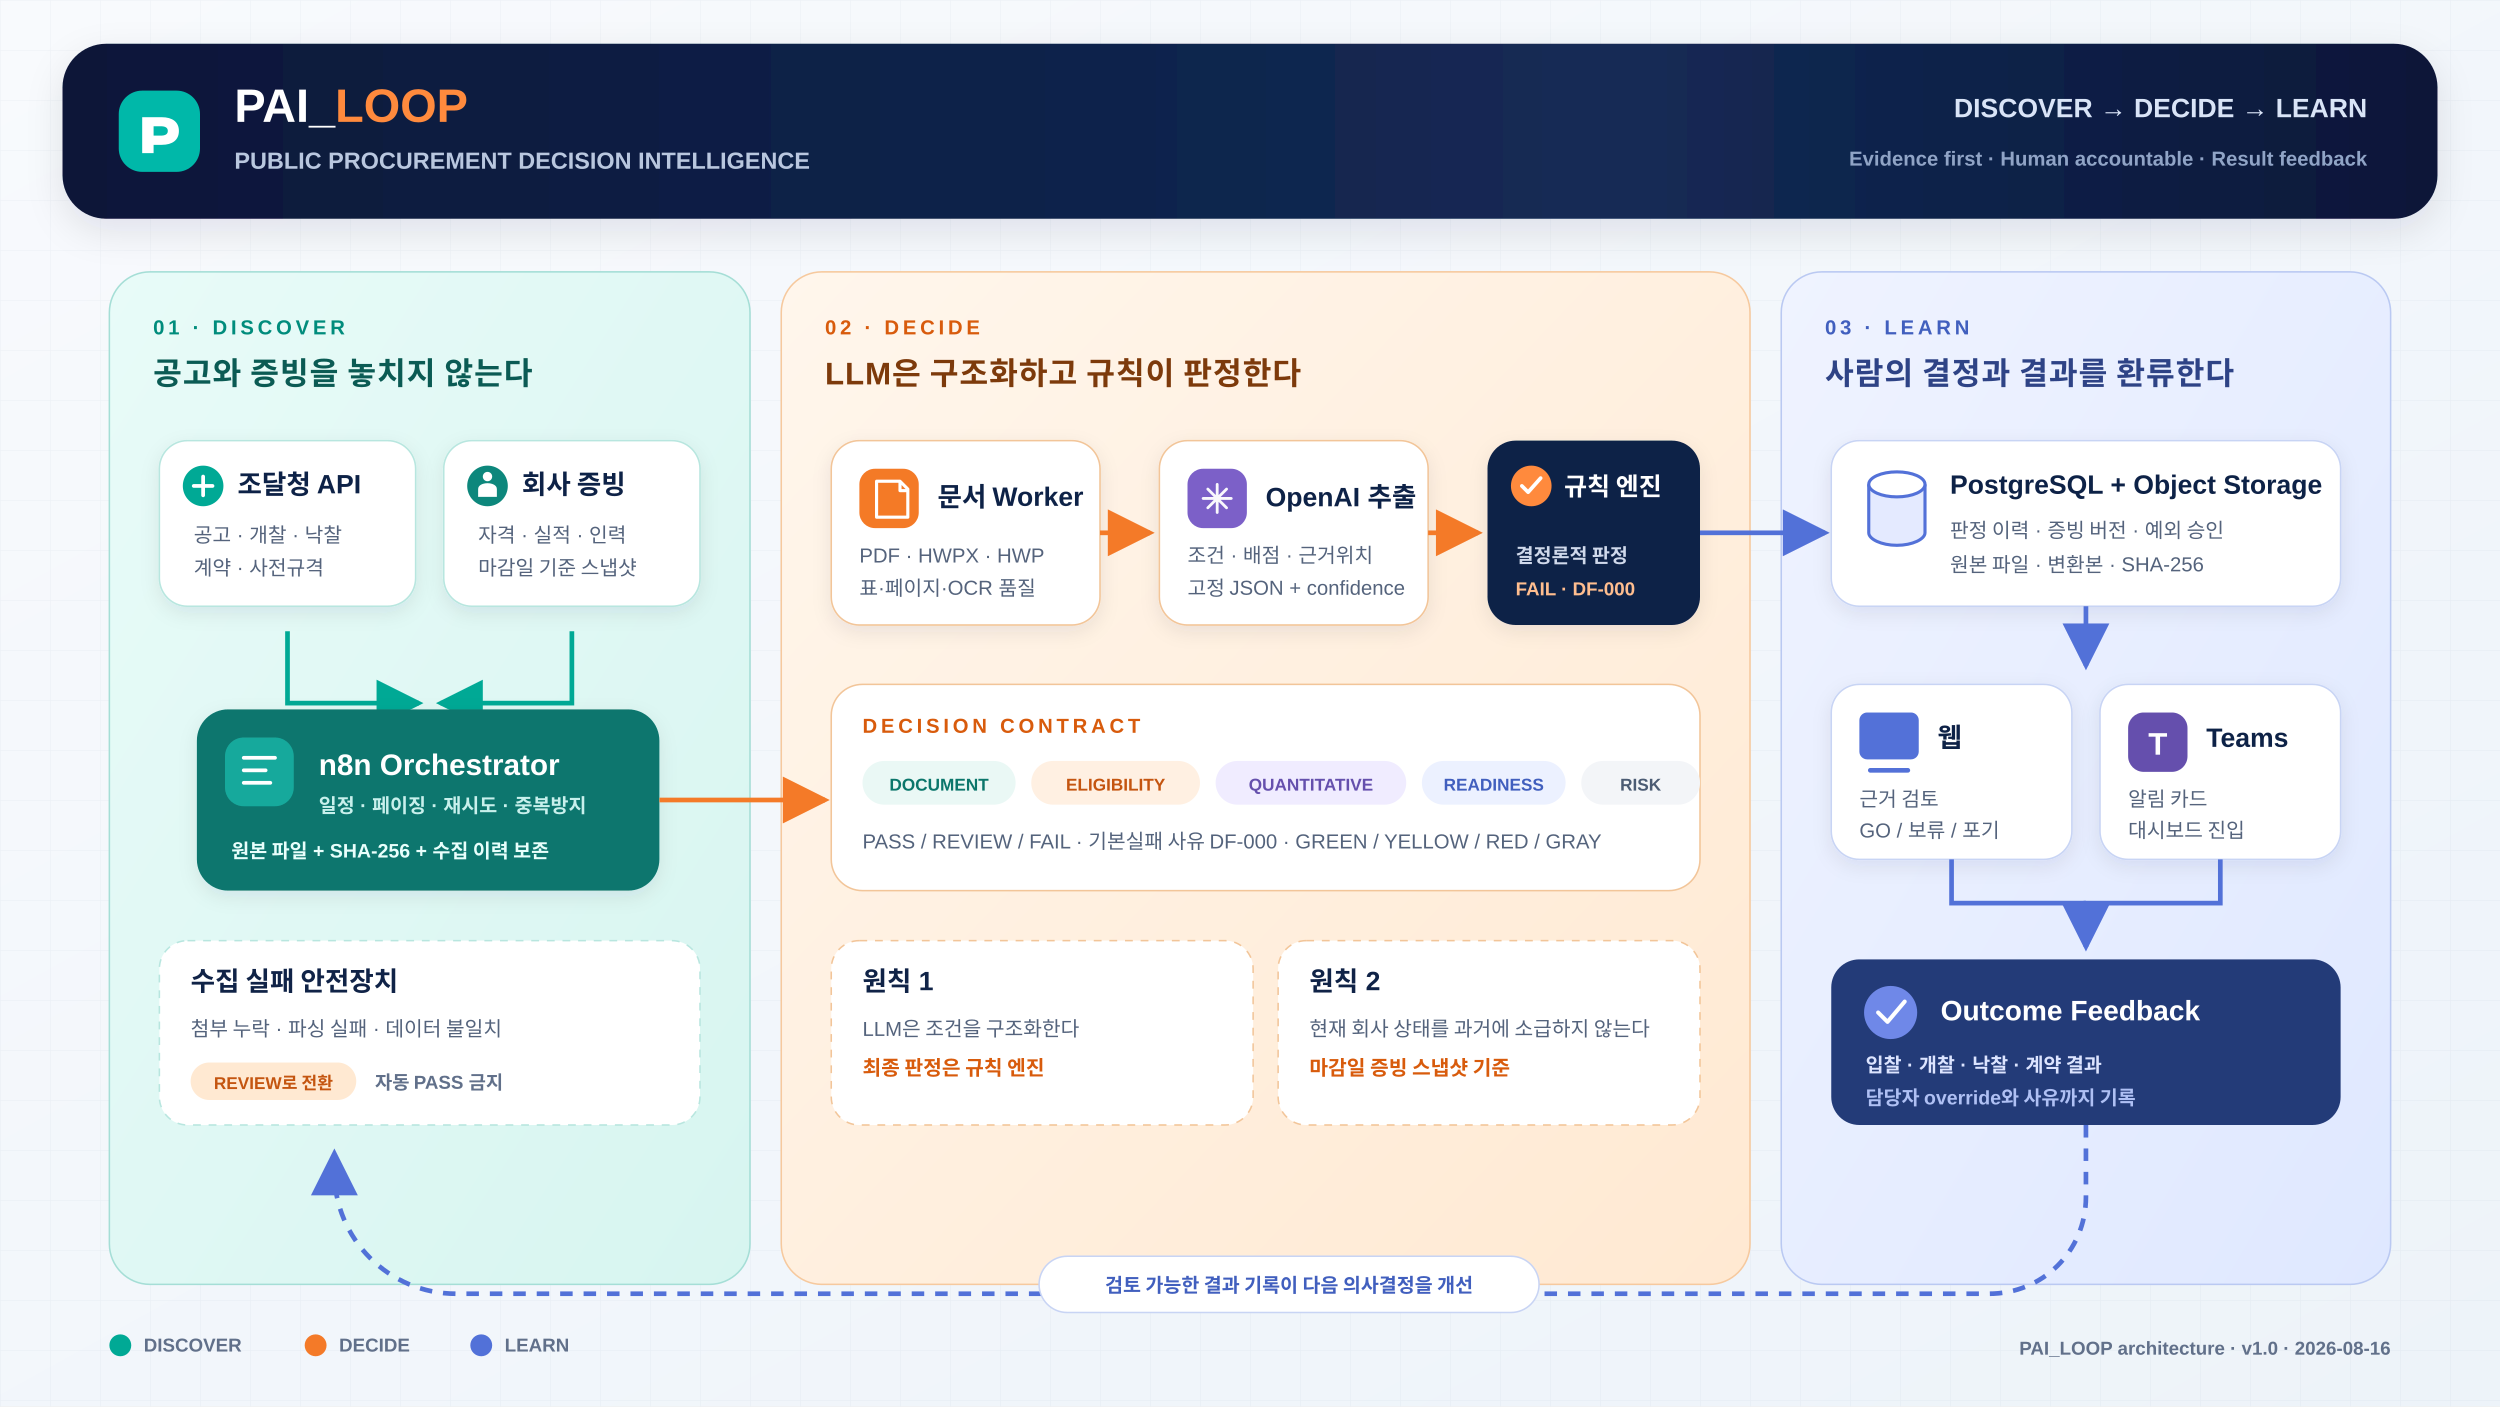
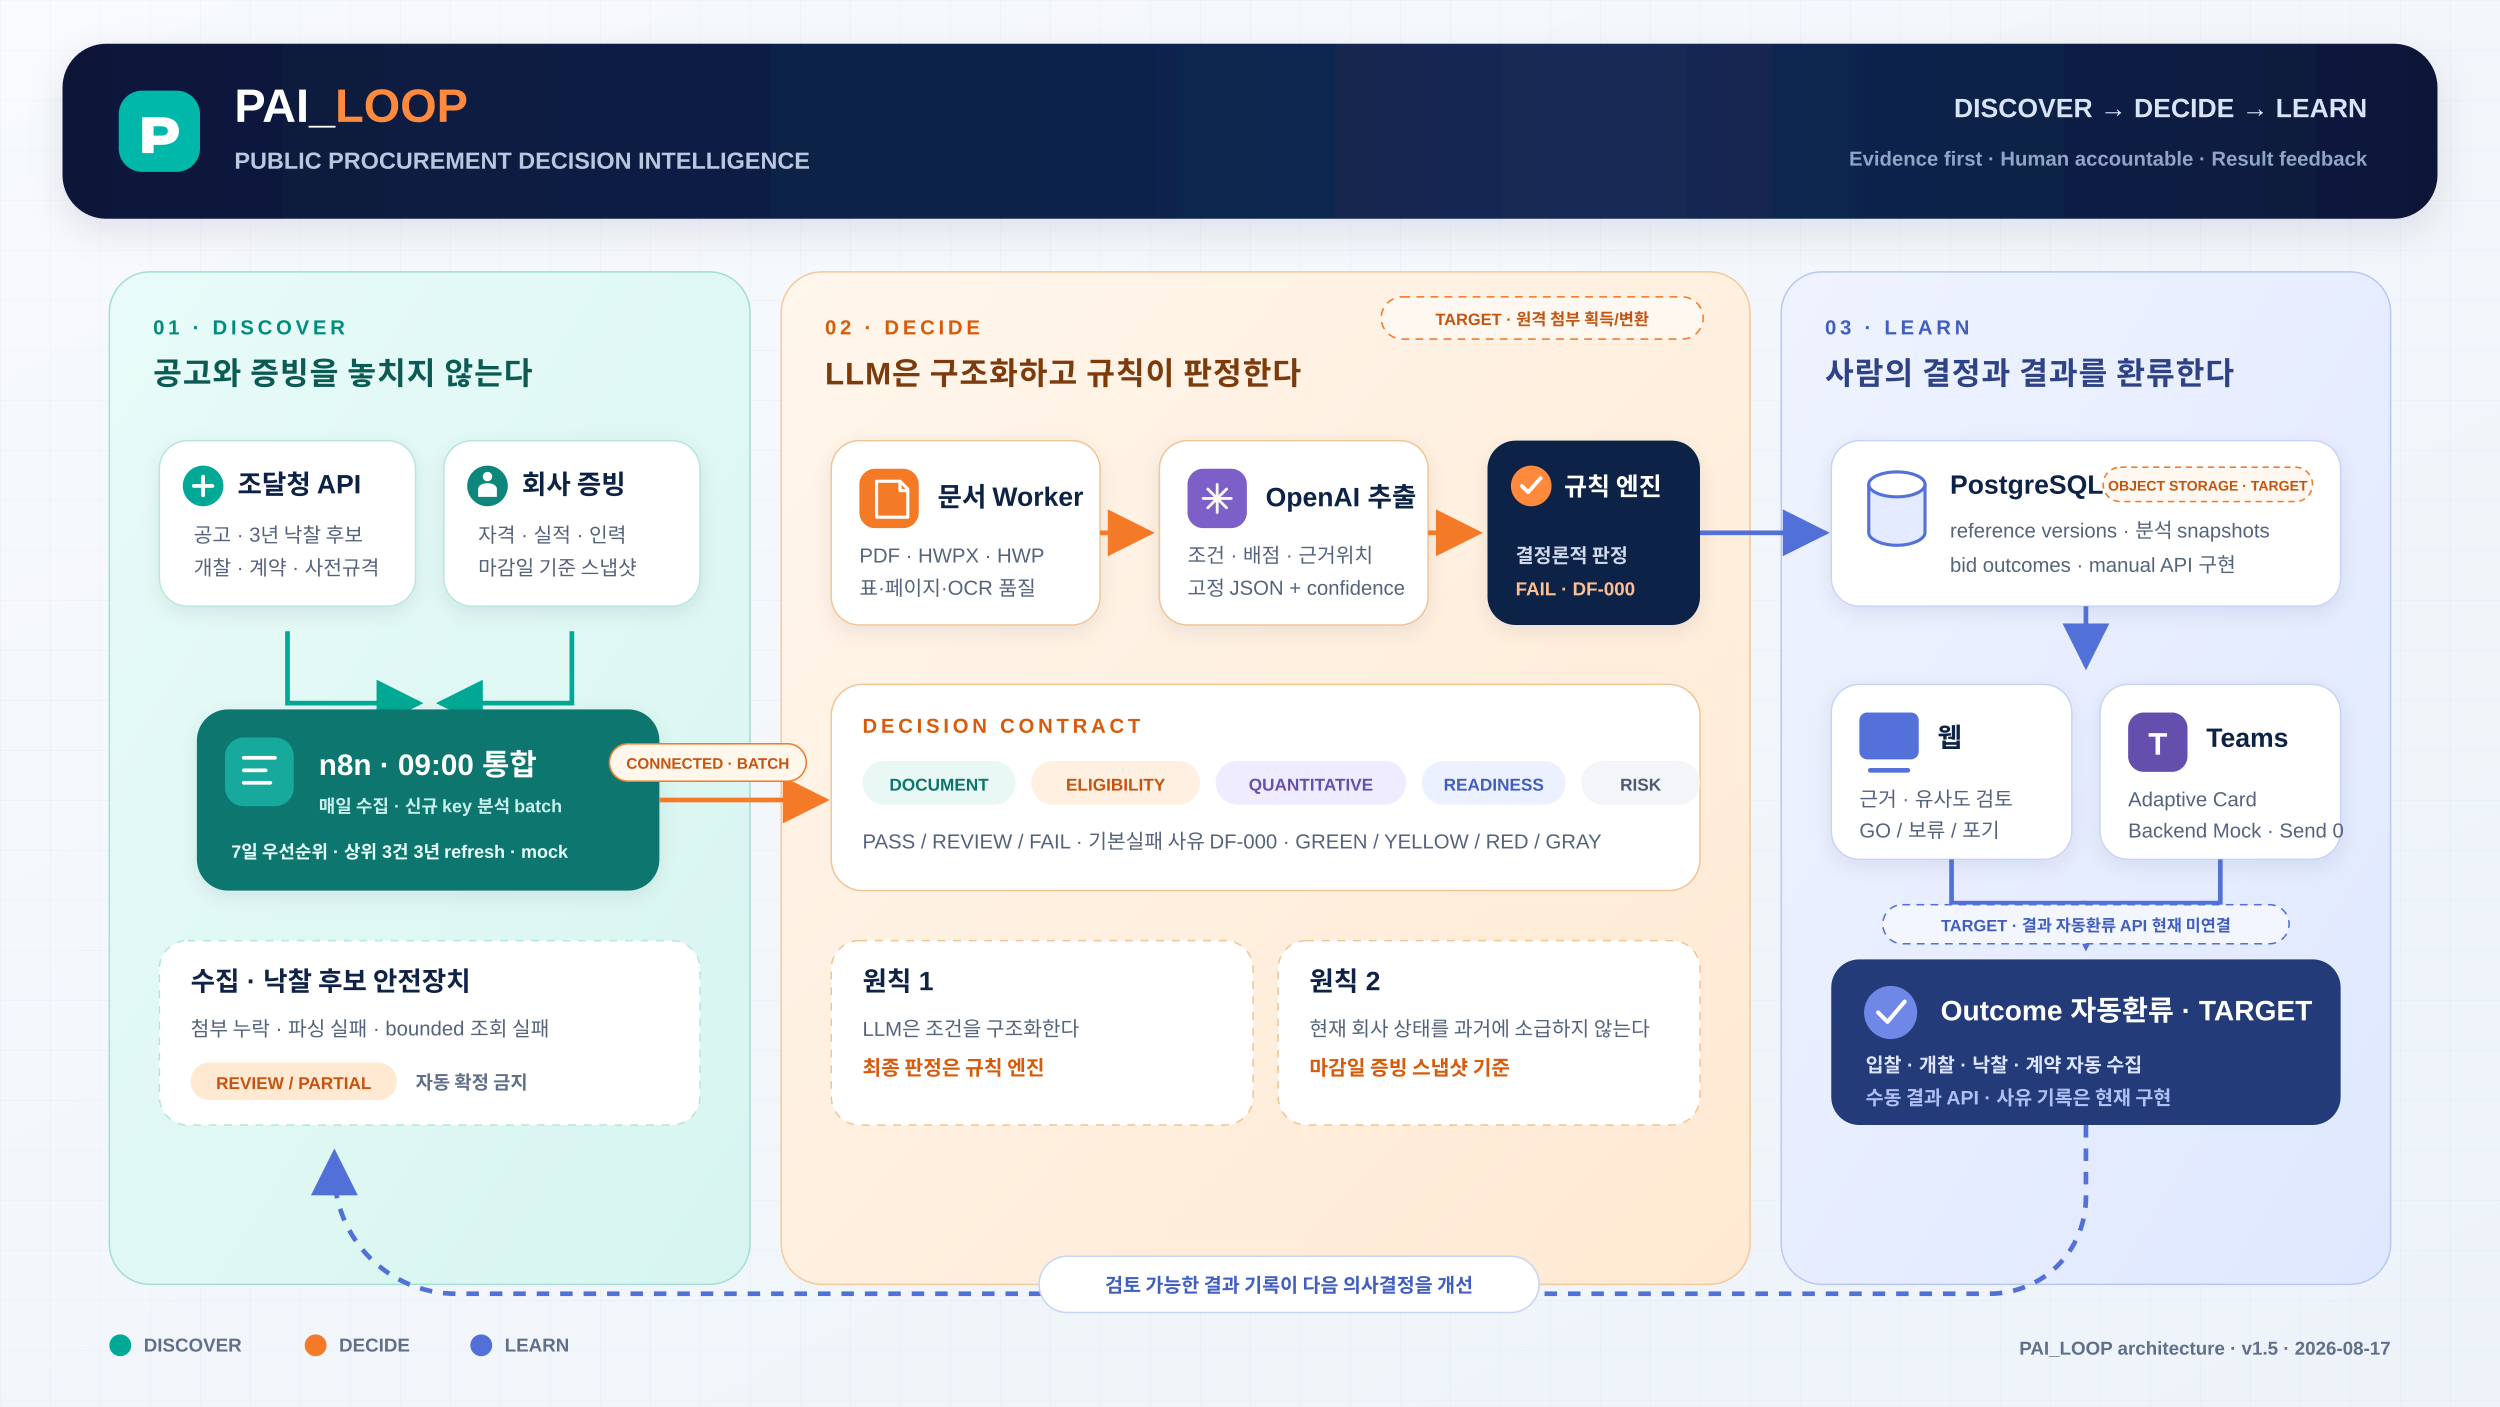
<svg xmlns="http://www.w3.org/2000/svg" width="1600" height="900" viewBox="0 0 1600 900" role="img" aria-labelledby="title desc">
  <defs>
    <linearGradient id="bg" x1="0" y1="0" x2="1" y2="1">
      <stop offset="0" stop-color="#F8FAFD" />
      <stop offset="1" stop-color="#EDF3F9" />
    </linearGradient>
    <linearGradient id="hero" x1="0" y1="0" x2="1" y2="0">
      <stop offset="0" stop-color="#0B1739" />
      <stop offset="0.66" stop-color="#132A55" />
      <stop offset="1" stop-color="#0B1739" />
    </linearGradient>
    <linearGradient id="discover" x1="0" y1="0" x2="1" y2="1">
      <stop offset="0" stop-color="#E8FBF8" />
      <stop offset="1" stop-color="#D7F5F0" />
    </linearGradient>
    <linearGradient id="decide" x1="0" y1="0" x2="1" y2="1">
      <stop offset="0" stop-color="#FFF6EC" />
      <stop offset="1" stop-color="#FFE9D2" />
    </linearGradient>
    <linearGradient id="learn" x1="0" y1="0" x2="1" y2="1">
      <stop offset="0" stop-color="#EFF3FF" />
      <stop offset="1" stop-color="#DFE8FF" />
    </linearGradient>
    <filter id="shadow" x="-20%" y="-20%" width="140%" height="150%">
      <feDropShadow dx="0" dy="8" stdDeviation="12" flood-color="#0B1739" flood-opacity="0.10" />
    </filter>
    <filter id="softShadow" x="-20%" y="-20%" width="140%" height="150%">
      <feDropShadow dx="0" dy="4" stdDeviation="6" flood-color="#0B1739" flood-opacity="0.08" />
    </filter>
    <pattern id="grid" width="32" height="32" patternUnits="userSpaceOnUse">
      <path d="M32 0H0V32" fill="none" stroke="#17325D" stroke-opacity="0.035" />
    </pattern>
    <marker id="arrowTeal" markerWidth="10" markerHeight="10" refX="9" refY="5" orient="auto" markerUnits="strokeWidth">
      <path d="M0 0L10 5L0 10Z" fill="#00A995" />
    </marker>
    <marker id="arrowOrange" markerWidth="10" markerHeight="10" refX="9" refY="5" orient="auto" markerUnits="strokeWidth">
      <path d="M0 0L10 5L0 10Z" fill="#F47A28" />
    </marker>
    <marker id="arrowBlue" markerWidth="10" markerHeight="10" refX="9" refY="5" orient="auto" markerUnits="strokeWidth">
      <path d="M0 0L10 5L0 10Z" fill="#5271D8" />
    </marker>
    <style>
      text { font-family: Pretendard, "Malgun Gothic", "Noto Sans KR", "Segoe UI", Arial, sans-serif; }
      .eyebrow { font-size: 13px; font-weight: 700; letter-spacing: 2.4px; }
      .phase { font-size: 20px; font-weight: 800; letter-spacing: .6px; }
      .nodeTitle { font-size: 17px; font-weight: 800; fill: #102347; }
      .nodeBody { font-size: 13px; font-weight: 500; fill: #54637C; }
      .small { font-size: 12px; font-weight: 600; fill: #61708A; }
    </style>
  </defs>
  <rect width="1600" height="900" fill="url(#bg)" />
  <rect width="1600" height="900" fill="url(#grid)" />
  <rect x="40" y="28" width="1520" height="112" rx="28" fill="url(#hero)" filter="url(#shadow)" />
  <g transform="translate(76 58)">
    <rect width="52" height="52" rx="15" fill="#00B8A9" />
    <path d="M15 34V17h12.5c7 0 11 3.2 11 8.8 0 5.7-4 8.9-11 8.9h-5.2V40H15zm7.3-5.2h4.6c3 0 4.5-1 4.5-3s-1.5-3-4.5-3h-4.6z" fill="#FFF" />
  </g>
  <text x="150" y="78" fill="#FFF" font-size="30" font-weight="850">PAI_<tspan fill="#FF8A3D">LOOP</tspan>
  </text>
  <text x="150" y="108" fill="#B9C7DF" font-size="15" font-weight="600">PUBLIC PROCUREMENT DECISION INTELLIGENCE</text>
  <text x="1515" y="75" fill="#D9E4F7" font-size="17" font-weight="700" text-anchor="end">DISCOVER → DECIDE → LEARN</text>
  <text x="1515" y="106" fill="#90A4C6" font-size="13" font-weight="600" text-anchor="end">Evidence first · Human accountable · Result feedback</text>
  <g transform="translate(70 174)">
    <rect width="410" height="648" rx="26" fill="url(#discover)" stroke="#A5DED6" />
    <text x="28" y="40" class="eyebrow" fill="#008C7C">01 · DISCOVER</text>
    <text x="28" y="72" class="phase" fill="#0B5B54">공고와 증빙을 놓치지 않는다</text>
  </g>
  <g transform="translate(500 174)">
    <rect width="620" height="648" rx="26" fill="url(#decide)" stroke="#F6C99E" />
    <text x="28" y="40" class="eyebrow" fill="#D85B0C">02 · DECIDE</text>
    <text x="28" y="72" class="phase" fill="#7D3A0B">LLM은 구조화하고 규칙이 판정한다</text>
  </g>
+   <g transform="translate(884 190)">
+     <rect width="206" height="27" rx="13.5" fill="#FFF8F0" stroke="#F47A28" stroke-dasharray="5 4" />
+     <text x="103" y="18" text-anchor="middle" font-size="10.5" font-weight="800" fill="#C45510">TARGET · 원격 첨부 획득/변환</text>
+   </g>
  <g transform="translate(1140 174)">
    <rect width="390" height="648" rx="26" fill="url(#learn)" stroke="#BAC9F2" />
    <text x="28" y="40" class="eyebrow" fill="#415FBE">03 · LEARN</text>
    <text x="28" y="72" class="phase" fill="#2E4386">사람의 결정과 결과를 환류한다</text>
  </g>
  <g transform="translate(102 282)" filter="url(#softShadow)">
    <rect width="164" height="106" rx="18" fill="#FFF" stroke="#B8E6DF" />
    <circle cx="28" cy="29" r="13" fill="#00A995" />
    <path d="M22 29h12M28 23v12" stroke="#FFF" stroke-width="2.4" stroke-linecap="round" />
    <text x="50" y="34" class="nodeTitle">조달청 API</text>
-     <text x="22" y="65" class="nodeBody">공고 · 개찰 · 낙찰</text>
-     <text x="22" y="86" class="nodeBody">계약 · 사전규격</text>
+     <text x="22" y="65" class="nodeBody">공고 · 3년 낙찰 후보</text>
+     <text x="22" y="86" class="nodeBody">개찰 · 계약 · 사전규격</text>
  </g>
  <g transform="translate(284 282)" filter="url(#softShadow)">
    <rect width="164" height="106" rx="18" fill="#FFF" stroke="#B8E6DF" />
    <circle cx="28" cy="29" r="13" fill="#0D877B" />
    <path d="M22 31c0-5 12-5 12 0v5H22zM25 23a3 3 0 1 0 6 0 3 3 0 0 0-6 0" fill="#FFF" />
    <text x="50" y="34" class="nodeTitle">회사 증빙</text>
    <text x="22" y="65" class="nodeBody">자격 · 실적 · 인력</text>
    <text x="22" y="86" class="nodeBody">마감일 기준 스냅샷</text>
  </g>
  <path d="M184 404v46h84" fill="none" stroke="#00A995" stroke-width="3" marker-end="url(#arrowTeal)" />
  <path d="M366 404v46h-84" fill="none" stroke="#00A995" stroke-width="3" marker-end="url(#arrowTeal)" />
  <g transform="translate(126 454)" filter="url(#softShadow)">
    <rect width="296" height="116" rx="20" fill="#0D766E" />
    <rect x="18" y="18" width="44" height="44" rx="12" fill="#18A99C" />
    <path d="M30 31h20M30 39h14M30 47h17" stroke="#FFF" stroke-width="2.4" stroke-linecap="round" />
-     <text x="78" y="42" fill="#FFF" font-size="19" font-weight="800">n8n Orchestrator</text>
-     <text x="78" y="66" fill="#C8F0EC" font-size="12.5" font-weight="600">일정 · 페이징 · 재시도 · 중복방지</text>
-     <text x="22" y="95" fill="#E8FFFC" font-size="12.5" font-weight="600">원본 파일 + SHA-256 + 수집 이력 보존</text>
+     <text x="78" y="42" fill="#FFF" font-size="19" font-weight="800">n8n · 09:00 통합</text>
+     <text x="78" y="66" fill="#C8F0EC" font-size="11.5" font-weight="600">매일 수집 · 신규 key 분석 batch</text>
+     <text x="22" y="95" fill="#E8FFFC" font-size="11.5" font-weight="600">7일 우선순위 · 상위 3건 3년 refresh · mock</text>
  </g>
  <g transform="translate(102 602)">
    <rect width="346" height="118" rx="18" fill="#FFF" stroke="#B8E6DF" stroke-dasharray="5 5" />
-     <text x="20" y="32" class="nodeTitle">수집 실패 안전장치</text>
-     <text x="20" y="61" class="nodeBody">첨부 누락 · 파싱 실패 · 데이터 불일치</text>
-     <rect x="20" y="78" width="106" height="24" rx="12" fill="#FFE9D2" />
-     <text x="73" y="95" text-anchor="middle" font-size="11" font-weight="800" fill="#C45510">REVIEW로 전환</text>
-     <text x="138" y="95" class="small">자동 PASS 금지</text>
+     <text x="20" y="32" class="nodeTitle">수집 · 낙찰 후보 안전장치</text>
+     <text x="20" y="61" class="nodeBody">첨부 누락 · 파싱 실패 · bounded 조회 실패</text>
+     <rect x="20" y="78" width="132" height="24" rx="12" fill="#FFE9D2" />
+     <text x="86" y="95" text-anchor="middle" font-size="11" font-weight="800" fill="#C45510">REVIEW / PARTIAL</text>
+     <text x="164" y="95" class="small">자동 확정 금지</text>
  </g>
  <path d="M422 512h106" fill="none" stroke="#F47A28" stroke-width="3" marker-end="url(#arrowOrange)" />
+   <g transform="translate(390 476)">
+     <rect width="126" height="24" rx="12" fill="#FFF6EC" stroke="#F47A28" />
+     <text x="63" y="16" text-anchor="middle" font-size="9.8" font-weight="800" fill="#C45510">CONNECTED · BATCH</text>
+   </g>
  <g transform="translate(532 282)" filter="url(#softShadow)">
    <rect width="172" height="118" rx="18" fill="#FFF" stroke="#F2C599" />
    <rect x="18" y="18" width="38" height="38" rx="10" fill="#F47A28" />
    <path d="M29 26h15l5 5v18H29zM44 26v6h5" fill="none" stroke="#FFF" stroke-width="2" stroke-linejoin="round" />
    <text x="68" y="42" class="nodeTitle">문서 Worker</text>
    <text x="18" y="78" class="nodeBody">PDF · HWPX · HWP</text>
    <text x="18" y="99" class="nodeBody">표·페이지·OCR 품질</text>
  </g>
-   <path d="M704 341h32" stroke="#F47A28" stroke-width="3" marker-end="url(#arrowOrange)" />
+   <path d="M704 341h32" stroke="#F47A28" stroke-width="3" stroke-dasharray="7 6" marker-end="url(#arrowOrange)" />
  <g transform="translate(742 282)" filter="url(#softShadow)">
    <rect width="172" height="118" rx="18" fill="#FFF" stroke="#F2C599" />
    <rect x="18" y="18" width="38" height="38" rx="10" fill="#7B61C8" />
    <path d="M28 37h18M37 28v18M31 31l12 12M43 31L31 43" stroke="#FFF" stroke-width="1.8" stroke-linecap="round" opacity=".95" />
    <text x="68" y="42" class="nodeTitle">OpenAI 추출</text>
    <text x="18" y="78" class="nodeBody">조건 · 배점 · 근거위치</text>
    <text x="18" y="99" class="nodeBody">고정 JSON + confidence</text>
  </g>
-   <path d="M914 341h32" stroke="#F47A28" stroke-width="3" marker-end="url(#arrowOrange)" />
+   <path d="M914 341h32" stroke="#F47A28" stroke-width="3" stroke-dasharray="7 6" marker-end="url(#arrowOrange)" />
  <g transform="translate(952 282)" filter="url(#softShadow)">
    <rect width="136" height="118" rx="18" fill="#102347" />
    <circle cx="28" cy="29" r="13" fill="#FF8A3D" />
    <path d="M22 29l4 4 8-9" fill="none" stroke="#FFF" stroke-width="2.4" stroke-linecap="round" stroke-linejoin="round" />
    <text x="49" y="35" fill="#FFF" font-size="16" font-weight="800">규칙 엔진</text>
    <text x="18" y="78" fill="#CFD9EB" font-size="12.5" font-weight="600">결정론적 판정</text>
    <text x="18" y="99" fill="#FFBE8F" font-size="12" font-weight="800">FAIL · DF-000</text>
  </g>
  <g transform="translate(532 438)">
    <rect width="556" height="132" rx="20" fill="#FFF" stroke="#F2C599" />
    <text x="20" y="31" class="eyebrow" fill="#D85B0C">DECISION CONTRACT</text>
    <g transform="translate(20 49)">
      <rect width="98" height="28" rx="14" fill="#EAF8F5" />
      <text x="49" y="19" text-anchor="middle" font-size="11" font-weight="800" fill="#0B766B">DOCUMENT</text>
      <rect x="108" width="108" height="28" rx="14" fill="#FFF0E2" />
      <text x="162" y="19" text-anchor="middle" font-size="11" font-weight="800" fill="#C45510">ELIGIBILITY</text>
      <rect x="226" width="122" height="28" rx="14" fill="#F0ECFF" />
      <text x="287" y="19" text-anchor="middle" font-size="11" font-weight="800" fill="#6550AD">QUANTITATIVE</text>
      <rect x="358" width="92" height="28" rx="14" fill="#ECF1FF" />
      <text x="404" y="19" text-anchor="middle" font-size="11" font-weight="800" fill="#415FBE">READINESS</text>
      <rect x="460" width="76" height="28" rx="14" fill="#F3F5F8" />
      <text x="498" y="19" text-anchor="middle" font-size="11" font-weight="800" fill="#4B5B73">RISK</text>
    </g>
    <text x="20" y="105" class="nodeBody">PASS / REVIEW / FAIL · 기본실패 사유 DF-000 · GREEN / YELLOW / RED / GRAY</text>
  </g>
  <g transform="translate(532 602)">
    <rect width="270" height="118" rx="18" fill="#FFF" stroke="#F2C599" stroke-dasharray="5 5" />
    <text x="20" y="32" class="nodeTitle">원칙 1</text>
    <text x="20" y="61" class="nodeBody">LLM은 조건을 구조화한다</text>
    <text x="20" y="86" font-size="13" font-weight="800" fill="#D85B0C">최종 판정은 규칙 엔진</text>
  </g>
  <g transform="translate(818 602)">
    <rect width="270" height="118" rx="18" fill="#FFF" stroke="#F2C599" stroke-dasharray="5 5" />
    <text x="20" y="32" class="nodeTitle">원칙 2</text>
    <text x="20" y="61" class="nodeBody">현재 회사 상태를 과거에 소급하지 않는다</text>
    <text x="20" y="86" font-size="13" font-weight="800" fill="#D85B0C">마감일 증빙 스냅샷 기준</text>
  </g>
  <path d="M1088 341h80" fill="none" stroke="#5271D8" stroke-width="3" marker-end="url(#arrowBlue)" />
  <g transform="translate(1172 282)" filter="url(#softShadow)">
    <rect width="326" height="106" rx="18" fill="#FFF" stroke="#C8D4F4" />
    <ellipse cx="42" cy="28" rx="18" ry="8" fill="#5271D8" />
    <path d="M24 28v31c0 4 8 8 18 8s18-4 18-8V28" fill="#E4EAFF" stroke="#5271D8" stroke-width="2" />
    <ellipse cx="42" cy="28" rx="18" ry="8" fill="#FFF" stroke="#5271D8" stroke-width="2" />
-     <text x="76" y="34" class="nodeTitle">PostgreSQL + Object Storage</text>
-     <text x="76" y="62" class="nodeBody">판정 이력 · 증빙 버전 · 예외 승인</text>
-     <text x="76" y="84" class="nodeBody">원본 파일 · 변환본 · SHA-256</text>
+     <text x="76" y="34" class="nodeTitle">PostgreSQL</text>
+     <rect x="174" y="17" width="134" height="22" rx="11" fill="#FFF8F0" stroke="#F47A28" stroke-dasharray="4 3" />
+     <text x="241" y="32" text-anchor="middle" font-size="9" font-weight="800" fill="#C45510">OBJECT STORAGE · TARGET</text>
+     <text x="76" y="62" class="nodeBody">reference versions · 분석 snapshots</text>
+     <text x="76" y="84" class="nodeBody">bid outcomes · manual API 구현</text>
  </g>
  <path d="M1335 388v38" stroke="#5271D8" stroke-width="3" marker-end="url(#arrowBlue)" />
  <g transform="translate(1172 438)" filter="url(#softShadow)">
    <rect width="154" height="112" rx="18" fill="#FFF" stroke="#C8D4F4" />
    <rect x="18" y="18" width="38" height="30" rx="5" fill="#5271D8" />
    <path d="M25 55h24" stroke="#5271D8" stroke-width="3" stroke-linecap="round" />
    <text x="68" y="40" class="nodeTitle">웹</text>
-     <text x="18" y="78" class="nodeBody">근거 검토</text>
+     <text x="18" y="78" class="nodeBody">근거 · 유사도 검토</text>
    <text x="18" y="98" class="nodeBody">GO / 보류 / 포기</text>
  </g>
  <g transform="translate(1344 438)" filter="url(#softShadow)">
    <rect width="154" height="112" rx="18" fill="#FFF" stroke="#C8D4F4" />
    <rect x="18" y="18" width="38" height="38" rx="10" fill="#6550AD" />
    <text x="37" y="45" text-anchor="middle" fill="#FFF" font-size="20" font-weight="800">T</text>
    <text x="68" y="40" class="nodeTitle">Teams</text>
-     <text x="18" y="78" class="nodeBody">알림 카드</text>
-     <text x="18" y="98" class="nodeBody">대시보드 진입</text>
+     <text x="18" y="78" class="nodeBody">Adaptive Card</text>
+     <text x="18" y="98" class="nodeBody">Backend Mock · Send 0</text>
  </g>
  <path d="M1249 550v28h86" fill="none" stroke="#5271D8" stroke-width="3" />
  <path d="M1421 550v28h-86v28" fill="none" stroke="#5271D8" stroke-width="3" marker-end="url(#arrowBlue)" />
+   <g transform="translate(1205 579)">
+     <rect width="260" height="25" rx="12.5" fill="#F4F6FF" stroke="#5271D8" stroke-dasharray="5 4" />
+     <text x="130" y="17" text-anchor="middle" font-size="10.5" font-weight="800" fill="#415FBE">TARGET · 결과 자동환류 API 현재 미연결</text>
+   </g>
  <g transform="translate(1172 614)">
    <rect width="326" height="106" rx="18" fill="#233B78" />
    <circle cx="38" cy="34" r="17" fill="#6F88E8" />
    <path d="M30 34l6 6 11-13" fill="none" stroke="#FFF" stroke-width="2.6" stroke-linecap="round" stroke-linejoin="round" />
-     <text x="70" y="39" fill="#FFF" font-size="18" font-weight="800">Outcome Feedback</text>
-     <text x="22" y="72" fill="#DCE4FF" font-size="12.5" font-weight="600">입찰 · 개찰 · 낙찰 · 계약 결과</text>
-     <text x="22" y="93" fill="#AFC0F4" font-size="12.5" font-weight="600">담당자 override와 사유까지 기록</text>
+     <text x="70" y="39" fill="#FFF" font-size="18" font-weight="800">Outcome 자동환류 · TARGET</text>
+     <text x="22" y="72" fill="#DCE4FF" font-size="12.5" font-weight="600">입찰 · 개찰 · 낙찰 · 계약 자동 수집</text>
+     <text x="22" y="93" fill="#AFC0F4" font-size="12.5" font-weight="600">수동 결과 API · 사유 기록은 현재 구현</text>
  </g>
  <path d="M1335 720v46c0 35-28 62-62 62H292c-43 0-78-35-78-78v-12" fill="none" stroke="#5271D8" stroke-width="3" stroke-dasharray="8 7" marker-end="url(#arrowBlue)" />
  <rect x="665" y="804" width="320" height="36" rx="18" fill="#FFF" stroke="#C8D4F4" />
  <text x="825" y="827" text-anchor="middle" font-size="12.5" font-weight="800" fill="#415FBE">검토 가능한 결과 기록이 다음 의사결정을 개선</text>
  <g transform="translate(70 854)">
    <circle cx="7" cy="7" r="7" fill="#00A995" />
    <text x="22" y="11" class="small">DISCOVER</text>
    <circle cx="132" cy="7" r="7" fill="#F47A28" />
    <text x="147" y="11" class="small">DECIDE</text>
    <circle cx="238" cy="7" r="7" fill="#5271D8" />
    <text x="253" y="11" class="small">LEARN</text>
  </g>
-   <text x="1530" y="867" text-anchor="end" class="small">PAI_LOOP architecture · v1.0 · 2026-08-16</text>
+   <text x="1530" y="867" text-anchor="end" class="small">PAI_LOOP architecture · v1.5 · 2026-08-17</text>
</svg>
